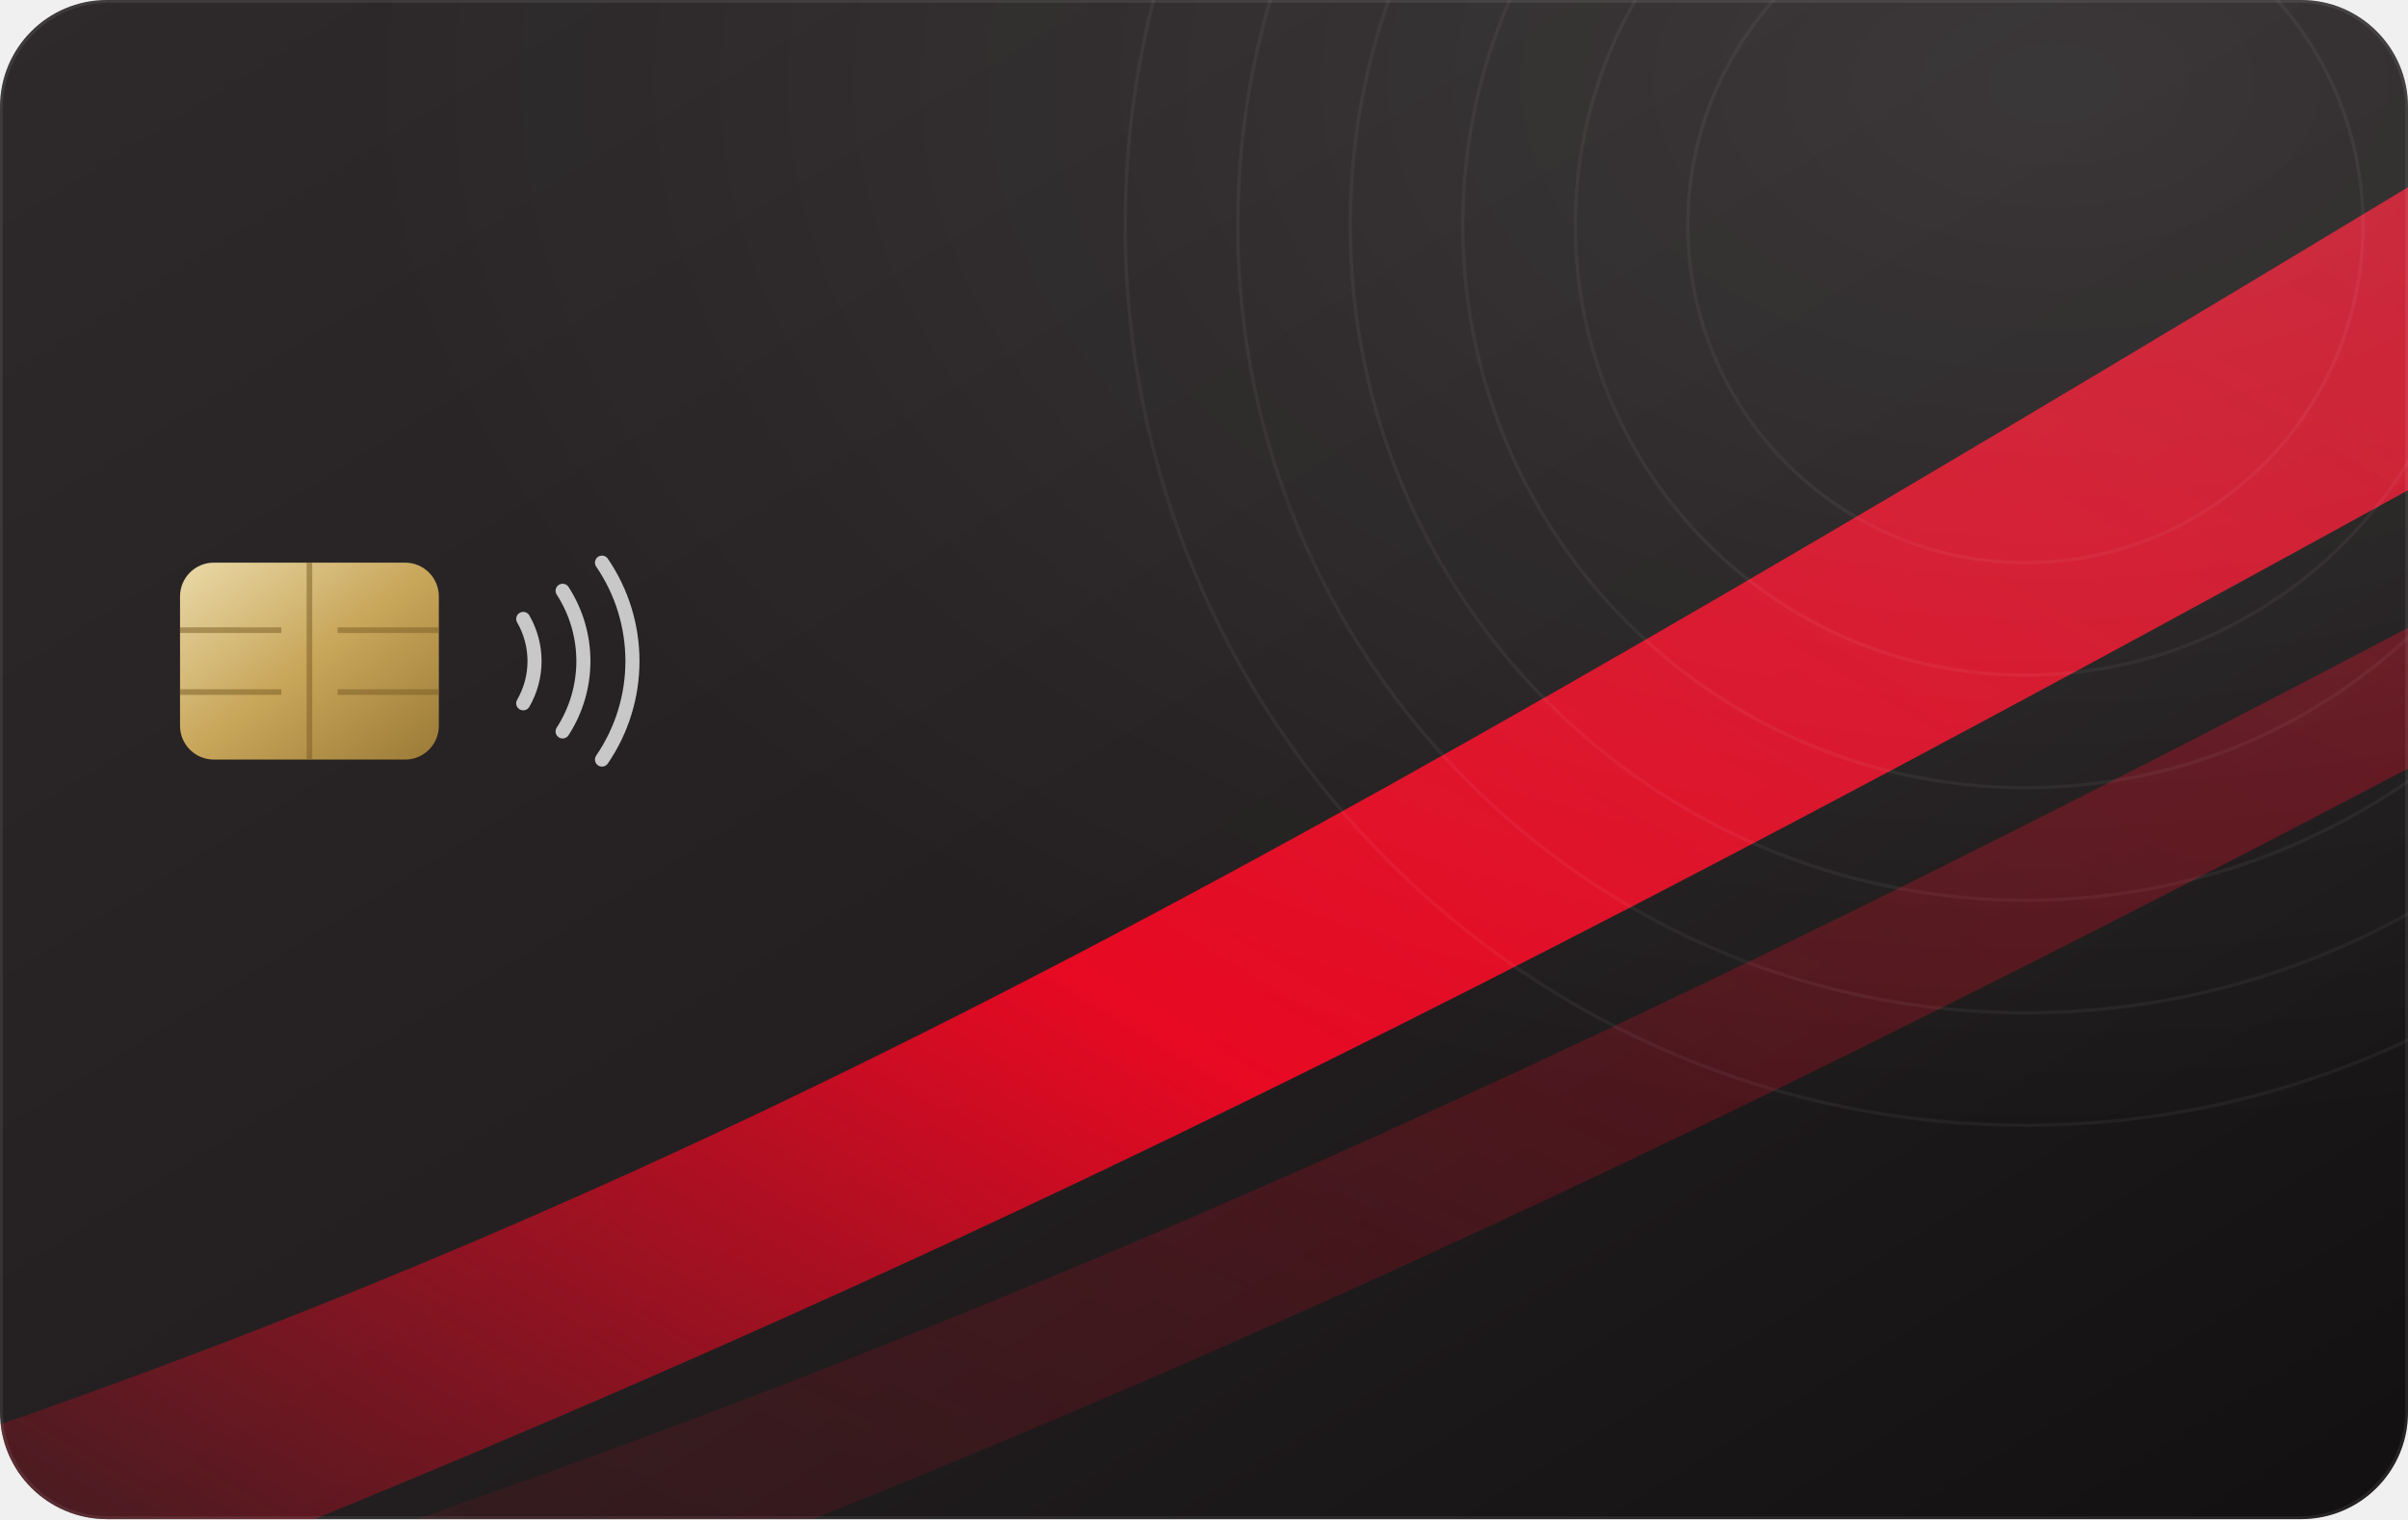
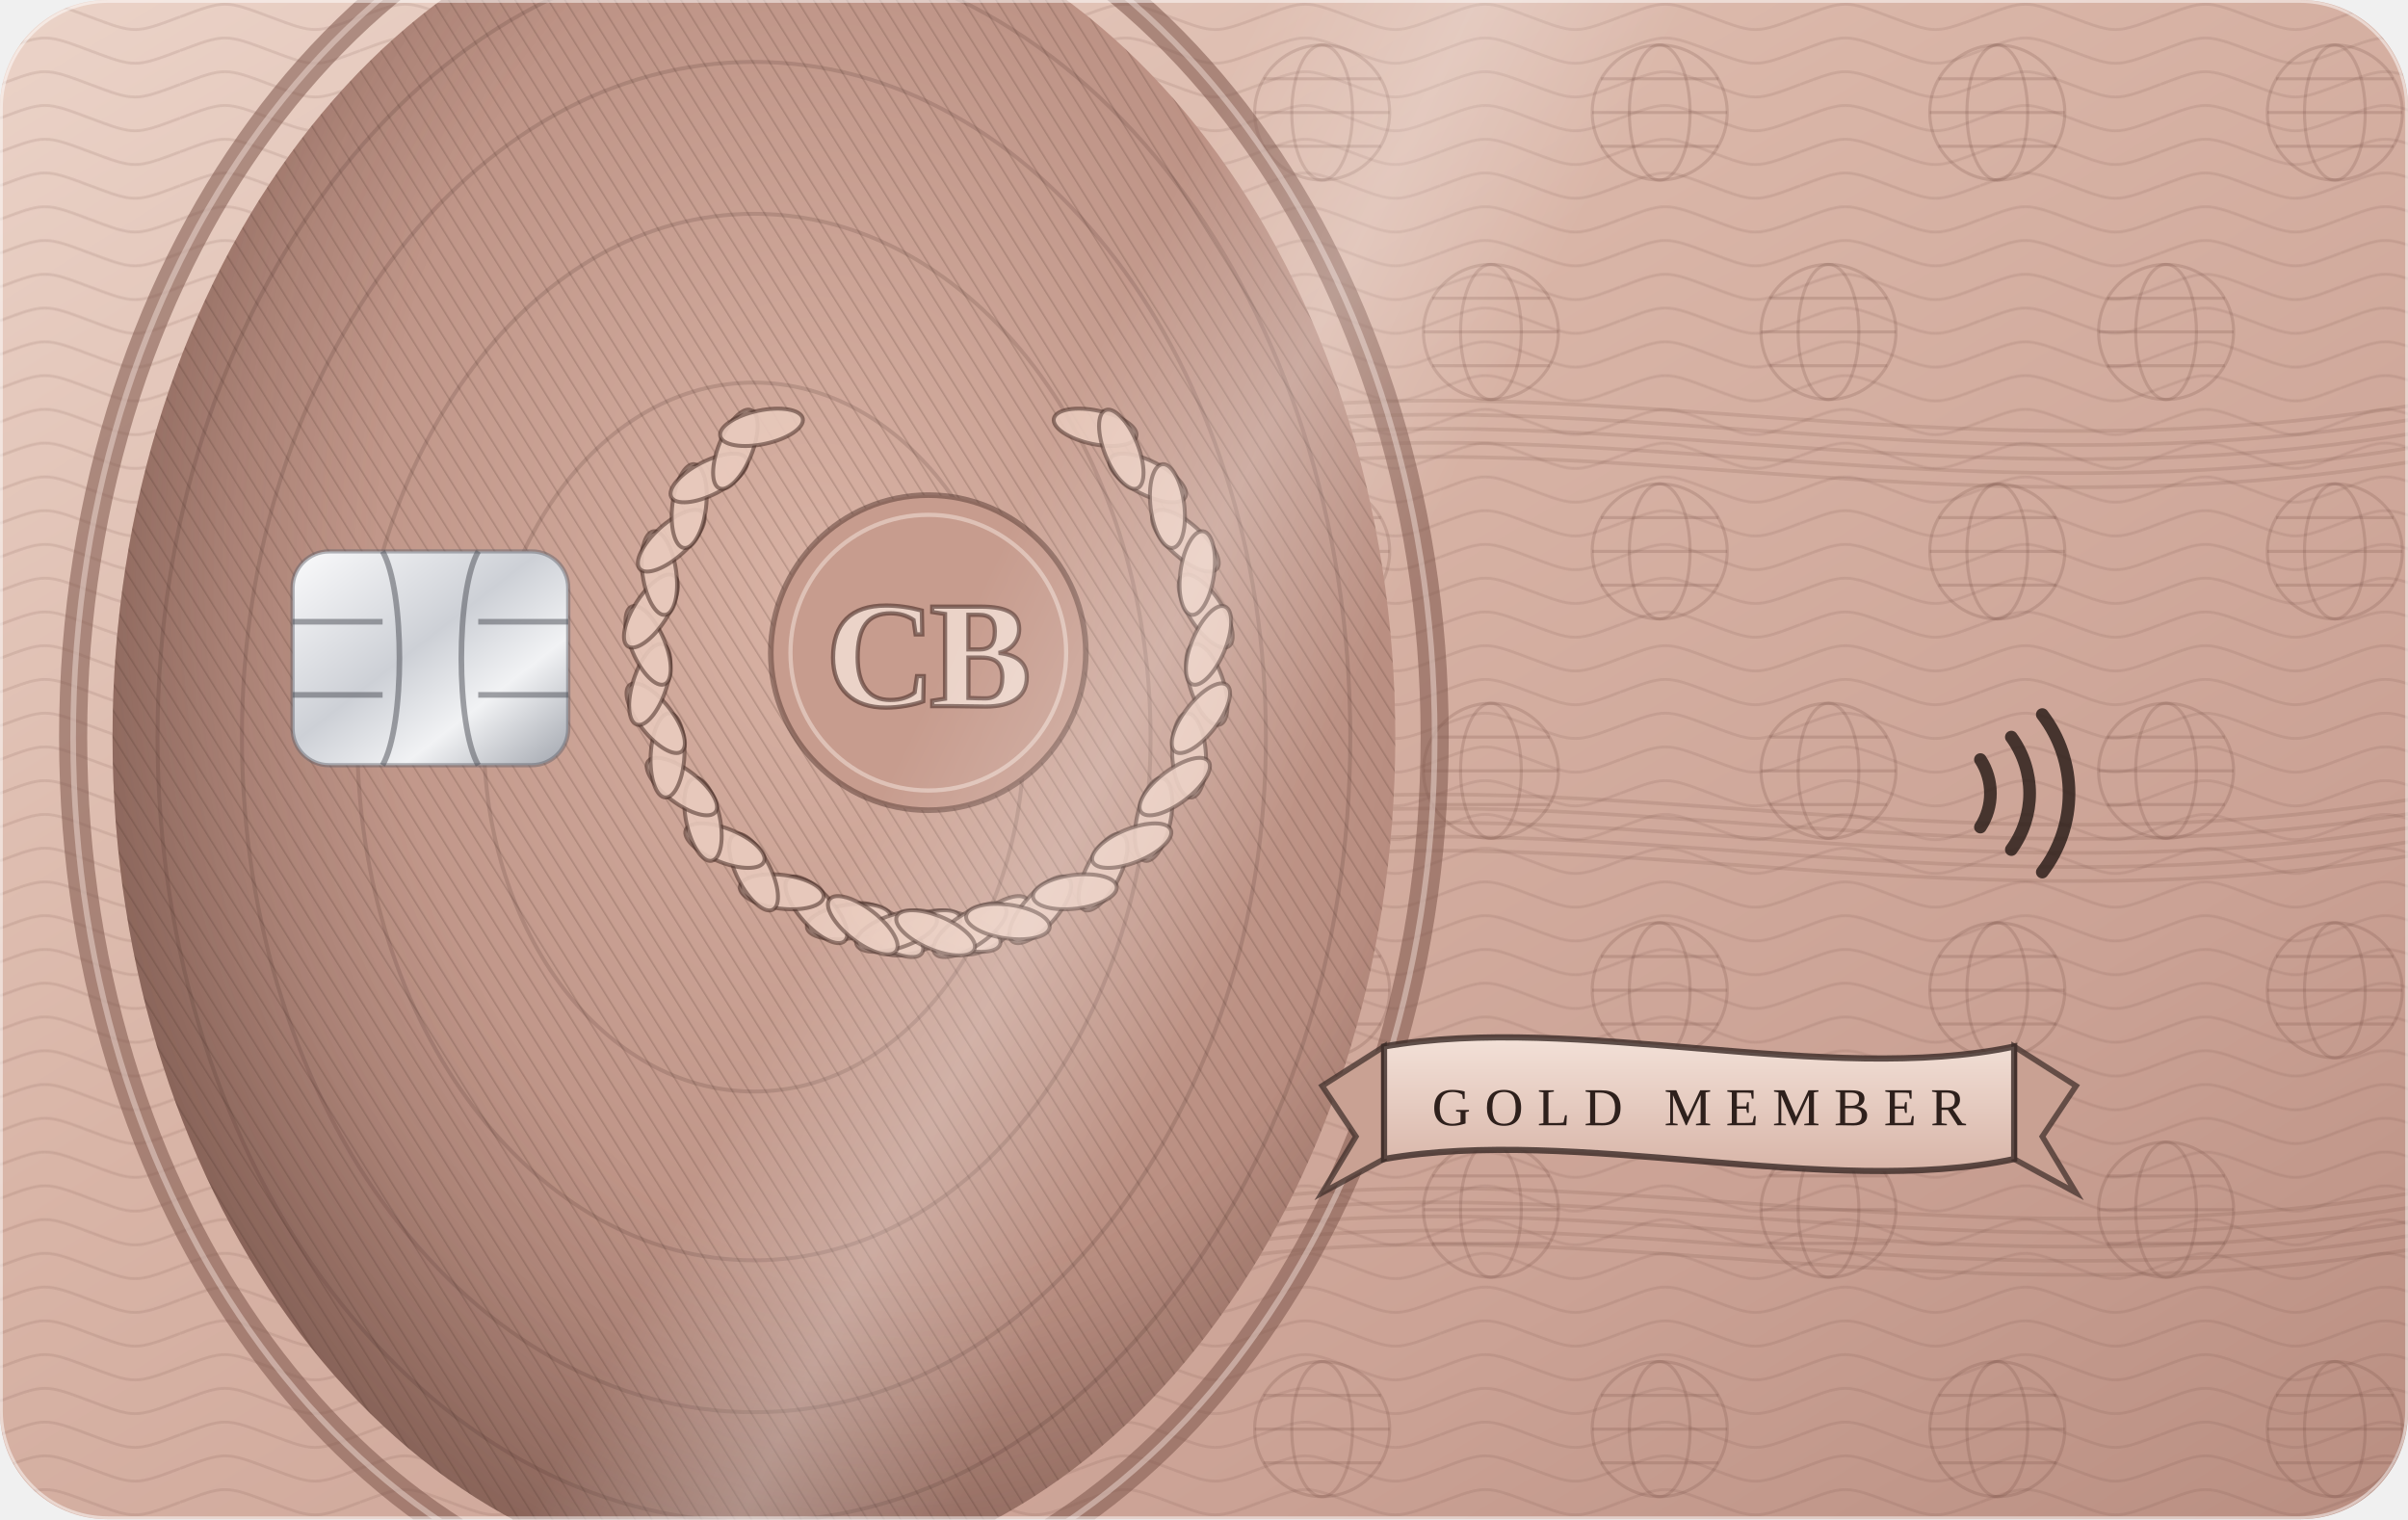
- <svg xmlns="http://www.w3.org/2000/svg" viewBox="0 0 856 540" role="img" aria-label="City Bank credit card illustration">
+ <svg xmlns="http://www.w3.org/2000/svg" viewBox="0 0 856 540" role="img" aria-label="City Bank American Express Gold credit card illustration">
  <defs>
    <linearGradient id="base" x1="0" y1="0" x2="1" y2="1">
-       <stop offset="0" stop-color="#2E2A2B" />
-       <stop offset="0.55" stop-color="#231F20" />
-       <stop offset="1" stop-color="#121011" />
-     </linearGradient>
-     <linearGradient id="ribbon" x1="0" y1="1" x2="1" y2="0">
-       <stop offset="0" stop-color="#F20823" stop-opacity="0" />
-       <stop offset="0.45" stop-color="#F20823" stop-opacity="0.95" />
-       <stop offset="1" stop-color="#F71932" stop-opacity="0.75" />
-     </linearGradient>
-     <linearGradient id="ribbon2" x1="0" y1="1" x2="1" y2="0">
-       <stop offset="0" stop-color="#F20823" stop-opacity="0" />
-       <stop offset="1" stop-color="#F20823" stop-opacity="0.35" />
+       <stop offset="0" stop-color="#EBD3C8" />
+       <stop offset="0.4" stop-color="#D9B5A7" />
+       <stop offset="0.75" stop-color="#CBA295" />
+       <stop offset="1" stop-color="#B98E81" />
+     </linearGradient>
+     <radialGradient id="medal" cx="0.55" cy="0.42" r="0.7">
+       <stop offset="0" stop-color="#D9B3A5" />
+       <stop offset="0.65" stop-color="#B98E81" />
+       <stop offset="1" stop-color="#8E6559" />
+     </radialGradient>
+     <radialGradient id="vignette" cx="0.62" cy="0.4" r="0.75">
+       <stop offset="0.55" stop-color="#3B2520" stop-opacity="0" />
+       <stop offset="1" stop-color="#3B2520" stop-opacity="0.35" />
+     </radialGradient>
+     <linearGradient id="sheen" x1="0" y1="0" x2="1" y2="0.3">
+       <stop offset="0" stop-color="#fff" stop-opacity="0" />
+       <stop offset="0.48" stop-color="#fff" stop-opacity="0" />
+       <stop offset="0.56" stop-color="#fff" stop-opacity="0.22" />
+       <stop offset="0.64" stop-color="#fff" stop-opacity="0" />
    </linearGradient>
    <linearGradient id="chip" x1="0" y1="0" x2="1" y2="1">
-       <stop offset="0" stop-color="#EAD9A8" />
-       <stop offset="0.5" stop-color="#C8A65A" />
-       <stop offset="1" stop-color="#9B7A36" />
-     </linearGradient>
-     <radialGradient id="glow" cx="0.85" cy="0.05" r="0.7">
-       <stop offset="0" stop-color="#FFFFFF" stop-opacity="0.10" />
-       <stop offset="1" stop-color="#FFFFFF" stop-opacity="0" />
-     </radialGradient>
+       <stop offset="0" stop-color="#FBFBFC" />
+       <stop offset="0.45" stop-color="#CDD0D6" />
+       <stop offset="0.7" stop-color="#F1F2F4" />
+       <stop offset="1" stop-color="#A2A6AE" />
+     </linearGradient>
+     <linearGradient id="ribbon" x1="0" y1="0" x2="0" y2="1">
+       <stop offset="0" stop-color="#F3E1D8" />
+       <stop offset="1" stop-color="#D8B5A8" />
+     </linearGradient>
+     <pattern id="hatch" width="5" height="5" patternUnits="userSpaceOnUse" patternTransform="rotate(-32)">
+       <path d="M0 0 V5" stroke="#4A2E27" stroke-opacity="0.2" stroke-width="1.1" />
+     </pattern>
+     <pattern id="fine" width="64" height="12" patternUnits="userSpaceOnUse">
+       <path d="M0 6 C 16 0, 16 0, 32 6 S 48 12, 64 6" fill="none" stroke="#6E473E" stroke-opacity="0.13" stroke-width="1" />
+     </pattern>
    <clipPath id="r">
      <rect width="856" height="540" rx="38" />
+     </clipPath>
+     <clipPath id="oval">
+       <ellipse cx="268" cy="262" rx="228" ry="300" />
    </clipPath>
  </defs>
  <g clip-path="url(#r)">
    <rect width="856" height="540" fill="url(#base)" />
-     <path d="M-40 520 C 260 420, 470 300, 900 40 L 900 150 C 520 360, 300 470, -40 600 Z" fill="url(#ribbon)" />
-     <path d="M-40 600 C 300 500, 560 380, 900 200 L 900 250 C 560 430, 320 540, -40 660 Z" fill="url(#ribbon2)" />
-     <g fill="none" stroke="#FFFFFF" stroke-opacity="0.05" stroke-width="1.2">
-       <circle cx="720" cy="80" r="120" />
-       <circle cx="720" cy="80" r="160" />
-       <circle cx="720" cy="80" r="200" />
-       <circle cx="720" cy="80" r="240" />
-       <circle cx="720" cy="80" r="280" />
-       <circle cx="720" cy="80" r="320" />
-     </g>
-     <rect width="856" height="540" fill="url(#glow)" />
-     <rect x="64" y="200" width="92" height="70" rx="12" fill="url(#chip)" />
-     <g fill="none" stroke="#7E6128" stroke-opacity="0.55" stroke-width="2">
-       <path d="M64 224 H100 M120 224 H156 M64 246 H100 M120 246 H156 M110 200 V270" />
-     </g>
-     <g fill="none" stroke="#FFFFFF" stroke-opacity="0.75" stroke-width="5" stroke-linecap="round" transform="translate(186 214)">
-       <path d="M0 6 a 30 30 0 0 1 0 30" />
-       <path d="M14 -4 a 46 46 0 0 1 0 50" />
-       <path d="M28 -14 a 62 62 0 0 1 0 70" />
-     </g>
-     <rect x="0.5" y="0.5" width="855" height="539" rx="38" fill="none" stroke="#FFFFFF" stroke-opacity="0.08" />
+     <rect width="856" height="540" fill="url(#fine)" />
+     <g fill="none" stroke="#6E473E" stroke-opacity="0.2" stroke-width="1.1">
+       <circle cx="470" cy="40" r="24" />
+       <ellipse cx="470" cy="40" rx="10.8" ry="24" />
+       <path d="M446 40 H494 M449.1 28.0 H490.9 M449.1 52.0 H490.9" />
+       <circle cx="590" cy="40" r="24" />
+       <ellipse cx="590" cy="40" rx="10.8" ry="24" />
+       <path d="M566 40 H614 M569.1 28.0 H610.9 M569.1 52.0 H610.9" />
+       <circle cx="710" cy="40" r="24" />
+       <ellipse cx="710" cy="40" rx="10.8" ry="24" />
+       <path d="M686 40 H734 M689.1 28.0 H730.9 M689.1 52.0 H730.9" />
+       <circle cx="830" cy="40" r="24" />
+       <ellipse cx="830" cy="40" rx="10.8" ry="24" />
+       <path d="M806 40 H854 M809.1 28.0 H850.9 M809.1 52.0 H850.9" />
+       <circle cx="530" cy="118" r="24" />
+       <ellipse cx="530" cy="118" rx="10.8" ry="24" />
+       <path d="M506 118 H554 M509.1 106.0 H550.9 M509.1 130.0 H550.9" />
+       <circle cx="650" cy="118" r="24" />
+       <ellipse cx="650" cy="118" rx="10.8" ry="24" />
+       <path d="M626 118 H674 M629.1 106.0 H670.9 M629.1 130.0 H670.9" />
+       <circle cx="770" cy="118" r="24" />
+       <ellipse cx="770" cy="118" rx="10.8" ry="24" />
+       <path d="M746 118 H794 M749.1 106.0 H790.9 M749.1 130.0 H790.9" />
+       <circle cx="890" cy="118" r="24" />
+       <ellipse cx="890" cy="118" rx="10.8" ry="24" />
+       <path d="M866 118 H914 M869.1 106.0 H910.9 M869.1 130.0 H910.9" />
+       <circle cx="470" cy="196" r="24" />
+       <ellipse cx="470" cy="196" rx="10.8" ry="24" />
+       <path d="M446 196 H494 M449.1 184.0 H490.9 M449.1 208.0 H490.9" />
+       <circle cx="590" cy="196" r="24" />
+       <ellipse cx="590" cy="196" rx="10.8" ry="24" />
+       <path d="M566 196 H614 M569.1 184.0 H610.9 M569.1 208.0 H610.9" />
+       <circle cx="710" cy="196" r="24" />
+       <ellipse cx="710" cy="196" rx="10.8" ry="24" />
+       <path d="M686 196 H734 M689.1 184.0 H730.9 M689.1 208.0 H730.9" />
+       <circle cx="830" cy="196" r="24" />
+       <ellipse cx="830" cy="196" rx="10.8" ry="24" />
+       <path d="M806 196 H854 M809.1 184.0 H850.9 M809.1 208.0 H850.9" />
+       <circle cx="530" cy="274" r="24" />
+       <ellipse cx="530" cy="274" rx="10.8" ry="24" />
+       <path d="M506 274 H554 M509.1 262.0 H550.9 M509.1 286.0 H550.9" />
+       <circle cx="650" cy="274" r="24" />
+       <ellipse cx="650" cy="274" rx="10.8" ry="24" />
+       <path d="M626 274 H674 M629.1 262.0 H670.9 M629.1 286.0 H670.9" />
+       <circle cx="770" cy="274" r="24" />
+       <ellipse cx="770" cy="274" rx="10.8" ry="24" />
+       <path d="M746 274 H794 M749.1 262.0 H790.9 M749.1 286.0 H790.9" />
+       <circle cx="890" cy="274" r="24" />
+       <ellipse cx="890" cy="274" rx="10.8" ry="24" />
+       <path d="M866 274 H914 M869.1 262.0 H910.9 M869.1 286.0 H910.9" />
+       <circle cx="470" cy="352" r="24" />
+       <ellipse cx="470" cy="352" rx="10.8" ry="24" />
+       <path d="M446 352 H494 M449.1 340.0 H490.9 M449.1 364.0 H490.9" />
+       <circle cx="590" cy="352" r="24" />
+       <ellipse cx="590" cy="352" rx="10.8" ry="24" />
+       <path d="M566 352 H614 M569.1 340.0 H610.9 M569.1 364.0 H610.9" />
+       <circle cx="710" cy="352" r="24" />
+       <ellipse cx="710" cy="352" rx="10.8" ry="24" />
+       <path d="M686 352 H734 M689.1 340.0 H730.9 M689.1 364.0 H730.9" />
+       <circle cx="830" cy="352" r="24" />
+       <ellipse cx="830" cy="352" rx="10.8" ry="24" />
+       <path d="M806 352 H854 M809.1 340.0 H850.9 M809.1 364.0 H850.9" />
+       <circle cx="530" cy="430" r="24" />
+       <ellipse cx="530" cy="430" rx="10.8" ry="24" />
+       <path d="M506 430 H554 M509.1 418.0 H550.9 M509.1 442.0 H550.9" />
+       <circle cx="650" cy="430" r="24" />
+       <ellipse cx="650" cy="430" rx="10.8" ry="24" />
+       <path d="M626 430 H674 M629.1 418.0 H670.9 M629.1 442.0 H670.9" />
+       <circle cx="770" cy="430" r="24" />
+       <ellipse cx="770" cy="430" rx="10.8" ry="24" />
+       <path d="M746 430 H794 M749.1 418.0 H790.9 M749.1 442.0 H790.9" />
+       <circle cx="890" cy="430" r="24" />
+       <ellipse cx="890" cy="430" rx="10.8" ry="24" />
+       <path d="M866 430 H914 M869.1 418.0 H910.9 M869.1 442.0 H910.9" />
+       <circle cx="470" cy="508" r="24" />
+       <ellipse cx="470" cy="508" rx="10.8" ry="24" />
+       <path d="M446 508 H494 M449.1 496.0 H490.9 M449.1 520.0 H490.9" />
+       <circle cx="590" cy="508" r="24" />
+       <ellipse cx="590" cy="508" rx="10.8" ry="24" />
+       <path d="M566 508 H614 M569.1 496.0 H610.9 M569.1 520.0 H610.9" />
+       <circle cx="710" cy="508" r="24" />
+       <ellipse cx="710" cy="508" rx="10.8" ry="24" />
+       <path d="M686 508 H734 M689.1 496.0 H730.9 M689.1 520.0 H730.9" />
+       <circle cx="830" cy="508" r="24" />
+       <ellipse cx="830" cy="508" rx="10.8" ry="24" />
+       <path d="M806 508 H854 M809.1 496.0 H850.9 M809.1 520.0 H850.9" />
+     </g>
+     <g fill="none" stroke="#6E473E" stroke-opacity="0.16" stroke-width="1.3">
+       <path d="M420 150 C 560 124, 700 176, 880 140" />
+       <path d="M420 155 C 560 129, 700 181, 880 145" />
+       <path d="M420 160 C 560 134, 700 186, 880 150" />
+       <path d="M420 165 C 560 139, 700 191, 880 155" />
+       <path d="M420 170 C 560 144, 700 196, 880 160" />
+       <path d="M420 290 C 560 264, 700 316, 880 280" />
+       <path d="M420 295 C 560 269, 700 321, 880 285" />
+       <path d="M420 300 C 560 274, 700 326, 880 290" />
+       <path d="M420 305 C 560 279, 700 331, 880 295" />
+       <path d="M420 310 C 560 284, 700 336, 880 300" />
+       <path d="M420 430 C 560 404, 700 456, 880 420" />
+       <path d="M420 435 C 560 409, 700 461, 880 425" />
+       <path d="M420 440 C 560 414, 700 466, 880 430" />
+       <path d="M420 445 C 560 419, 700 471, 880 435" />
+       <path d="M420 450 C 560 424, 700 476, 880 440" />
+     </g>
+     <ellipse cx="268" cy="262" rx="242" ry="314" fill="none" stroke="#7E564B" stroke-opacity="0.55" stroke-width="10" />
+     <ellipse cx="268" cy="262" rx="242" ry="314" fill="none" stroke="#F6E6DE" stroke-opacity="0.45" stroke-width="2" />
+     <ellipse cx="268" cy="262" rx="228" ry="300" fill="url(#medal)" />
+     <g clip-path="url(#oval)">
+       <rect x="40" y="-38" width="456" height="600" fill="url(#hatch)" />
+       <g fill="none" stroke="#4A2E27" stroke-opacity="0.18" stroke-width="1.4">
+         <ellipse cx="268" cy="262" rx="96" ry="126" />
+         <ellipse cx="268" cy="262" rx="141" ry="186" />
+         <ellipse cx="268" cy="262" rx="182" ry="240" />
+         <ellipse cx="268" cy="262" rx="212" ry="279" />
+       </g>
+       <rect x="40" y="-38" width="456" height="600" fill="url(#vignette)" />
+     </g>
+     <g stroke="#4A2E27" stroke-opacity="0.55" stroke-width="1.4">
+       <ellipse cx="353.3" cy="328.9" rx="15" ry="6" transform="rotate(-38 353.3 328.9)" fill="#E8C9BC" fill-opacity="0.9" />
+       <ellipse cx="341.3" cy="331.0" rx="15" ry="6" transform="rotate(18 341.3 331.0)" fill="#E8C9BC" fill-opacity="0.9" />
+       <ellipse cx="327.4" cy="331.6" rx="15" ry="6" transform="rotate(-23 327.4 331.6)" fill="#E8C9BC" fill-opacity="0.9" />
+       <ellipse cx="315.2" cy="330.6" rx="15" ry="6" transform="rotate(33 315.2 330.6)" fill="#E8C9BC" fill-opacity="0.9" />
+       <ellipse cx="301.7" cy="327.6" rx="15" ry="6" transform="rotate(-8 301.7 327.6)" fill="#E8C9BC" fill-opacity="0.9" />
+       <ellipse cx="290.2" cy="323.4" rx="15" ry="6" transform="rotate(48 290.2 323.4)" fill="#E8C9BC" fill-opacity="0.9" />
+       <ellipse cx="277.9" cy="317.0" rx="15" ry="6" transform="rotate(7 277.9 317.0)" fill="#E8C9BC" fill-opacity="0.9" />
+       <ellipse cx="267.9" cy="310.0" rx="15" ry="6" transform="rotate(63 267.9 310.0)" fill="#E8C9BC" fill-opacity="0.9" />
+       <ellipse cx="257.7" cy="300.6" rx="15" ry="6" transform="rotate(22 257.7 300.6)" fill="#E8C9BC" fill-opacity="0.9" />
+       <ellipse cx="249.9" cy="291.3" rx="15" ry="6" transform="rotate(78 249.9 291.3)" fill="#E8C9BC" fill-opacity="0.9" />
+       <ellipse cx="242.4" cy="279.6" rx="15" ry="6" transform="rotate(37 242.4 279.6)" fill="#E8C9BC" fill-opacity="0.9" />
+       <ellipse cx="237.3" cy="268.5" rx="15" ry="6" transform="rotate(93 237.3 268.5)" fill="#E8C9BC" fill-opacity="0.9" />
+       <ellipse cx="233.1" cy="255.3" rx="15" ry="6" transform="rotate(52 233.1 255.3)" fill="#E8C9BC" fill-opacity="0.9" />
+       <ellipse cx="231.0" cy="243.3" rx="15" ry="6" transform="rotate(108 231.0 243.3)" fill="#E8C9BC" fill-opacity="0.9" />
+       <ellipse cx="230.4" cy="229.4" rx="15" ry="6" transform="rotate(67 230.4 229.4)" fill="#E8C9BC" fill-opacity="0.9" />
+       <ellipse cx="231.4" cy="217.2" rx="15" ry="6" transform="rotate(123 231.4 217.2)" fill="#E8C9BC" fill-opacity="0.9" />
+       <ellipse cx="234.4" cy="203.7" rx="15" ry="6" transform="rotate(82 234.4 203.7)" fill="#E8C9BC" fill-opacity="0.9" />
+       <ellipse cx="238.6" cy="192.2" rx="15" ry="6" transform="rotate(138 238.6 192.2)" fill="#E8C9BC" fill-opacity="0.9" />
+       <ellipse cx="245.0" cy="179.9" rx="15" ry="6" transform="rotate(97 245.0 179.9)" fill="#E8C9BC" fill-opacity="0.9" />
+       <ellipse cx="252.0" cy="169.9" rx="15" ry="6" transform="rotate(153 252.0 169.9)" fill="#E8C9BC" fill-opacity="0.9" />
+       <ellipse cx="261.4" cy="159.7" rx="15" ry="6" transform="rotate(112 261.4 159.7)" fill="#E8C9BC" fill-opacity="0.9" />
+       <ellipse cx="270.7" cy="151.9" rx="15" ry="6" transform="rotate(168 270.7 151.9)" fill="#E8C9BC" fill-opacity="0.9" />
+       <ellipse cx="318.7" cy="331.0" rx="15" ry="6" transform="rotate(162 318.7 331.0)" fill="#E8C9BC" fill-opacity="0.9" />
+       <ellipse cx="306.7" cy="328.9" rx="15" ry="6" transform="rotate(218 306.7 328.9)" fill="#E8C9BC" fill-opacity="0.9" />
+       <ellipse cx="344.8" cy="330.6" rx="15" ry="6" transform="rotate(147 344.8 330.6)" fill="#E8C9BC" fill-opacity="0.9" />
+       <ellipse cx="332.6" cy="331.6" rx="15" ry="6" transform="rotate(203 332.6 331.6)" fill="#E8C9BC" fill-opacity="0.9" />
+       <ellipse cx="369.8" cy="323.4" rx="15" ry="6" transform="rotate(132 369.8 323.4)" fill="#E8C9BC" fill-opacity="0.9" />
+       <ellipse cx="358.3" cy="327.6" rx="15" ry="6" transform="rotate(188 358.3 327.6)" fill="#E8C9BC" fill-opacity="0.9" />
+       <ellipse cx="392.1" cy="310.0" rx="15" ry="6" transform="rotate(117 392.1 310.0)" fill="#E8C9BC" fill-opacity="0.9" />
+       <ellipse cx="382.1" cy="317.0" rx="15" ry="6" transform="rotate(173 382.1 317.0)" fill="#E8C9BC" fill-opacity="0.9" />
+       <ellipse cx="410.1" cy="291.3" rx="15" ry="6" transform="rotate(102 410.1 291.3)" fill="#E8C9BC" fill-opacity="0.9" />
+       <ellipse cx="402.3" cy="300.6" rx="15" ry="6" transform="rotate(158 402.3 300.6)" fill="#E8C9BC" fill-opacity="0.9" />
+       <ellipse cx="422.7" cy="268.5" rx="15" ry="6" transform="rotate(87 422.7 268.5)" fill="#E8C9BC" fill-opacity="0.9" />
+       <ellipse cx="417.6" cy="279.6" rx="15" ry="6" transform="rotate(143 417.6 279.6)" fill="#E8C9BC" fill-opacity="0.9" />
+       <ellipse cx="429.0" cy="243.3" rx="15" ry="6" transform="rotate(72 429.0 243.3)" fill="#E8C9BC" fill-opacity="0.9" />
+       <ellipse cx="426.9" cy="255.3" rx="15" ry="6" transform="rotate(128 426.9 255.3)" fill="#E8C9BC" fill-opacity="0.9" />
+       <ellipse cx="428.6" cy="217.2" rx="15" ry="6" transform="rotate(57 428.6 217.2)" fill="#E8C9BC" fill-opacity="0.9" />
+       <ellipse cx="429.6" cy="229.4" rx="15" ry="6" transform="rotate(113 429.6 229.4)" fill="#E8C9BC" fill-opacity="0.9" />
+       <ellipse cx="421.4" cy="192.2" rx="15" ry="6" transform="rotate(42 421.4 192.2)" fill="#E8C9BC" fill-opacity="0.9" />
+       <ellipse cx="425.6" cy="203.7" rx="15" ry="6" transform="rotate(98 425.6 203.7)" fill="#E8C9BC" fill-opacity="0.9" />
+       <ellipse cx="408.0" cy="169.9" rx="15" ry="6" transform="rotate(27 408.0 169.9)" fill="#E8C9BC" fill-opacity="0.9" />
+       <ellipse cx="415.0" cy="179.9" rx="15" ry="6" transform="rotate(83 415.0 179.9)" fill="#E8C9BC" fill-opacity="0.9" />
+       <ellipse cx="389.3" cy="151.9" rx="15" ry="6" transform="rotate(12 389.3 151.9)" fill="#E8C9BC" fill-opacity="0.9" />
+       <ellipse cx="398.6" cy="159.7" rx="15" ry="6" transform="rotate(68 398.6 159.7)" fill="#E8C9BC" fill-opacity="0.9" />
+     </g>
+     <circle cx="330" cy="232" r="56" fill="#C79C8E" stroke="#4A2E27" stroke-opacity="0.45" stroke-width="2" />
+     <circle cx="330" cy="232" r="49" fill="none" stroke="#F6E6DE" stroke-opacity="0.5" stroke-width="1.5" />
+     <text x="330" y="251" text-anchor="middle" font-family="Georgia, 'Times New Roman', serif" font-size="54" font-weight="700" fill="#EBD3C8" stroke="#4A2E27" stroke-opacity="0.6" stroke-width="1.5" letter-spacing="-2">CB</text>
+     <g transform="translate(470 372)">
+       <path d="M0 14 L22 0 L22 40 L0 52 L12 32 Z" fill="#C9A193" stroke="#3A2A26" stroke-opacity="0.7" stroke-width="2" />
+       <path d="M268 14 L246 0 L246 40 L268 52 L256 32 Z" fill="#C9A193" stroke="#3A2A26" stroke-opacity="0.7" stroke-width="2" />
+       <path d="M22 0 C 90 -12, 180 14, 246 0 L246 40 C 180 54, 90 28, 22 40 Z" fill="url(#ribbon)" stroke="#3A2A26" stroke-opacity="0.8" stroke-width="2.2" />
+       <text x="134" y="28" text-anchor="middle" font-family="Georgia, 'Times New Roman', serif" font-size="19" letter-spacing="5" fill="#2E201C">GOLD MEMBER</text>
+     </g>
+     <rect width="856" height="540" fill="url(#sheen)" />
+     <g transform="translate(-14 -18)">
+       <rect x="118" y="214" width="98" height="76" rx="13" fill="url(#chip)" stroke="#5E5F66" stroke-opacity="0.45" stroke-width="1.5" />
+       <g fill="none" stroke="#4A4C55" stroke-opacity="0.5" stroke-width="2">
+         <path d="M118 239 H150 M184 239 H216 M118 265 H150 M184 265 H216 M150 214 C 158 228, 158 276, 150 290 M184 214 C 176 228, 176 276, 184 290" />
+       </g>
+     </g>
+     <g fill="none" stroke="#2E201C" stroke-opacity="0.85" stroke-width="4.5" stroke-linecap="round" transform="translate(704 262)">
+       <path d="M0 8 a 22 22 0 0 1 0 24" />
+       <path d="M11 0 a 34 34 0 0 1 0 40" />
+       <path d="M22 -8 a 46 46 0 0 1 0 56" />
+     </g>
+     <rect x="0.5" y="0.5" width="855" height="539" rx="38" fill="none" stroke="#FFFFFF" stroke-opacity="0.5" />
  </g>
</svg>
